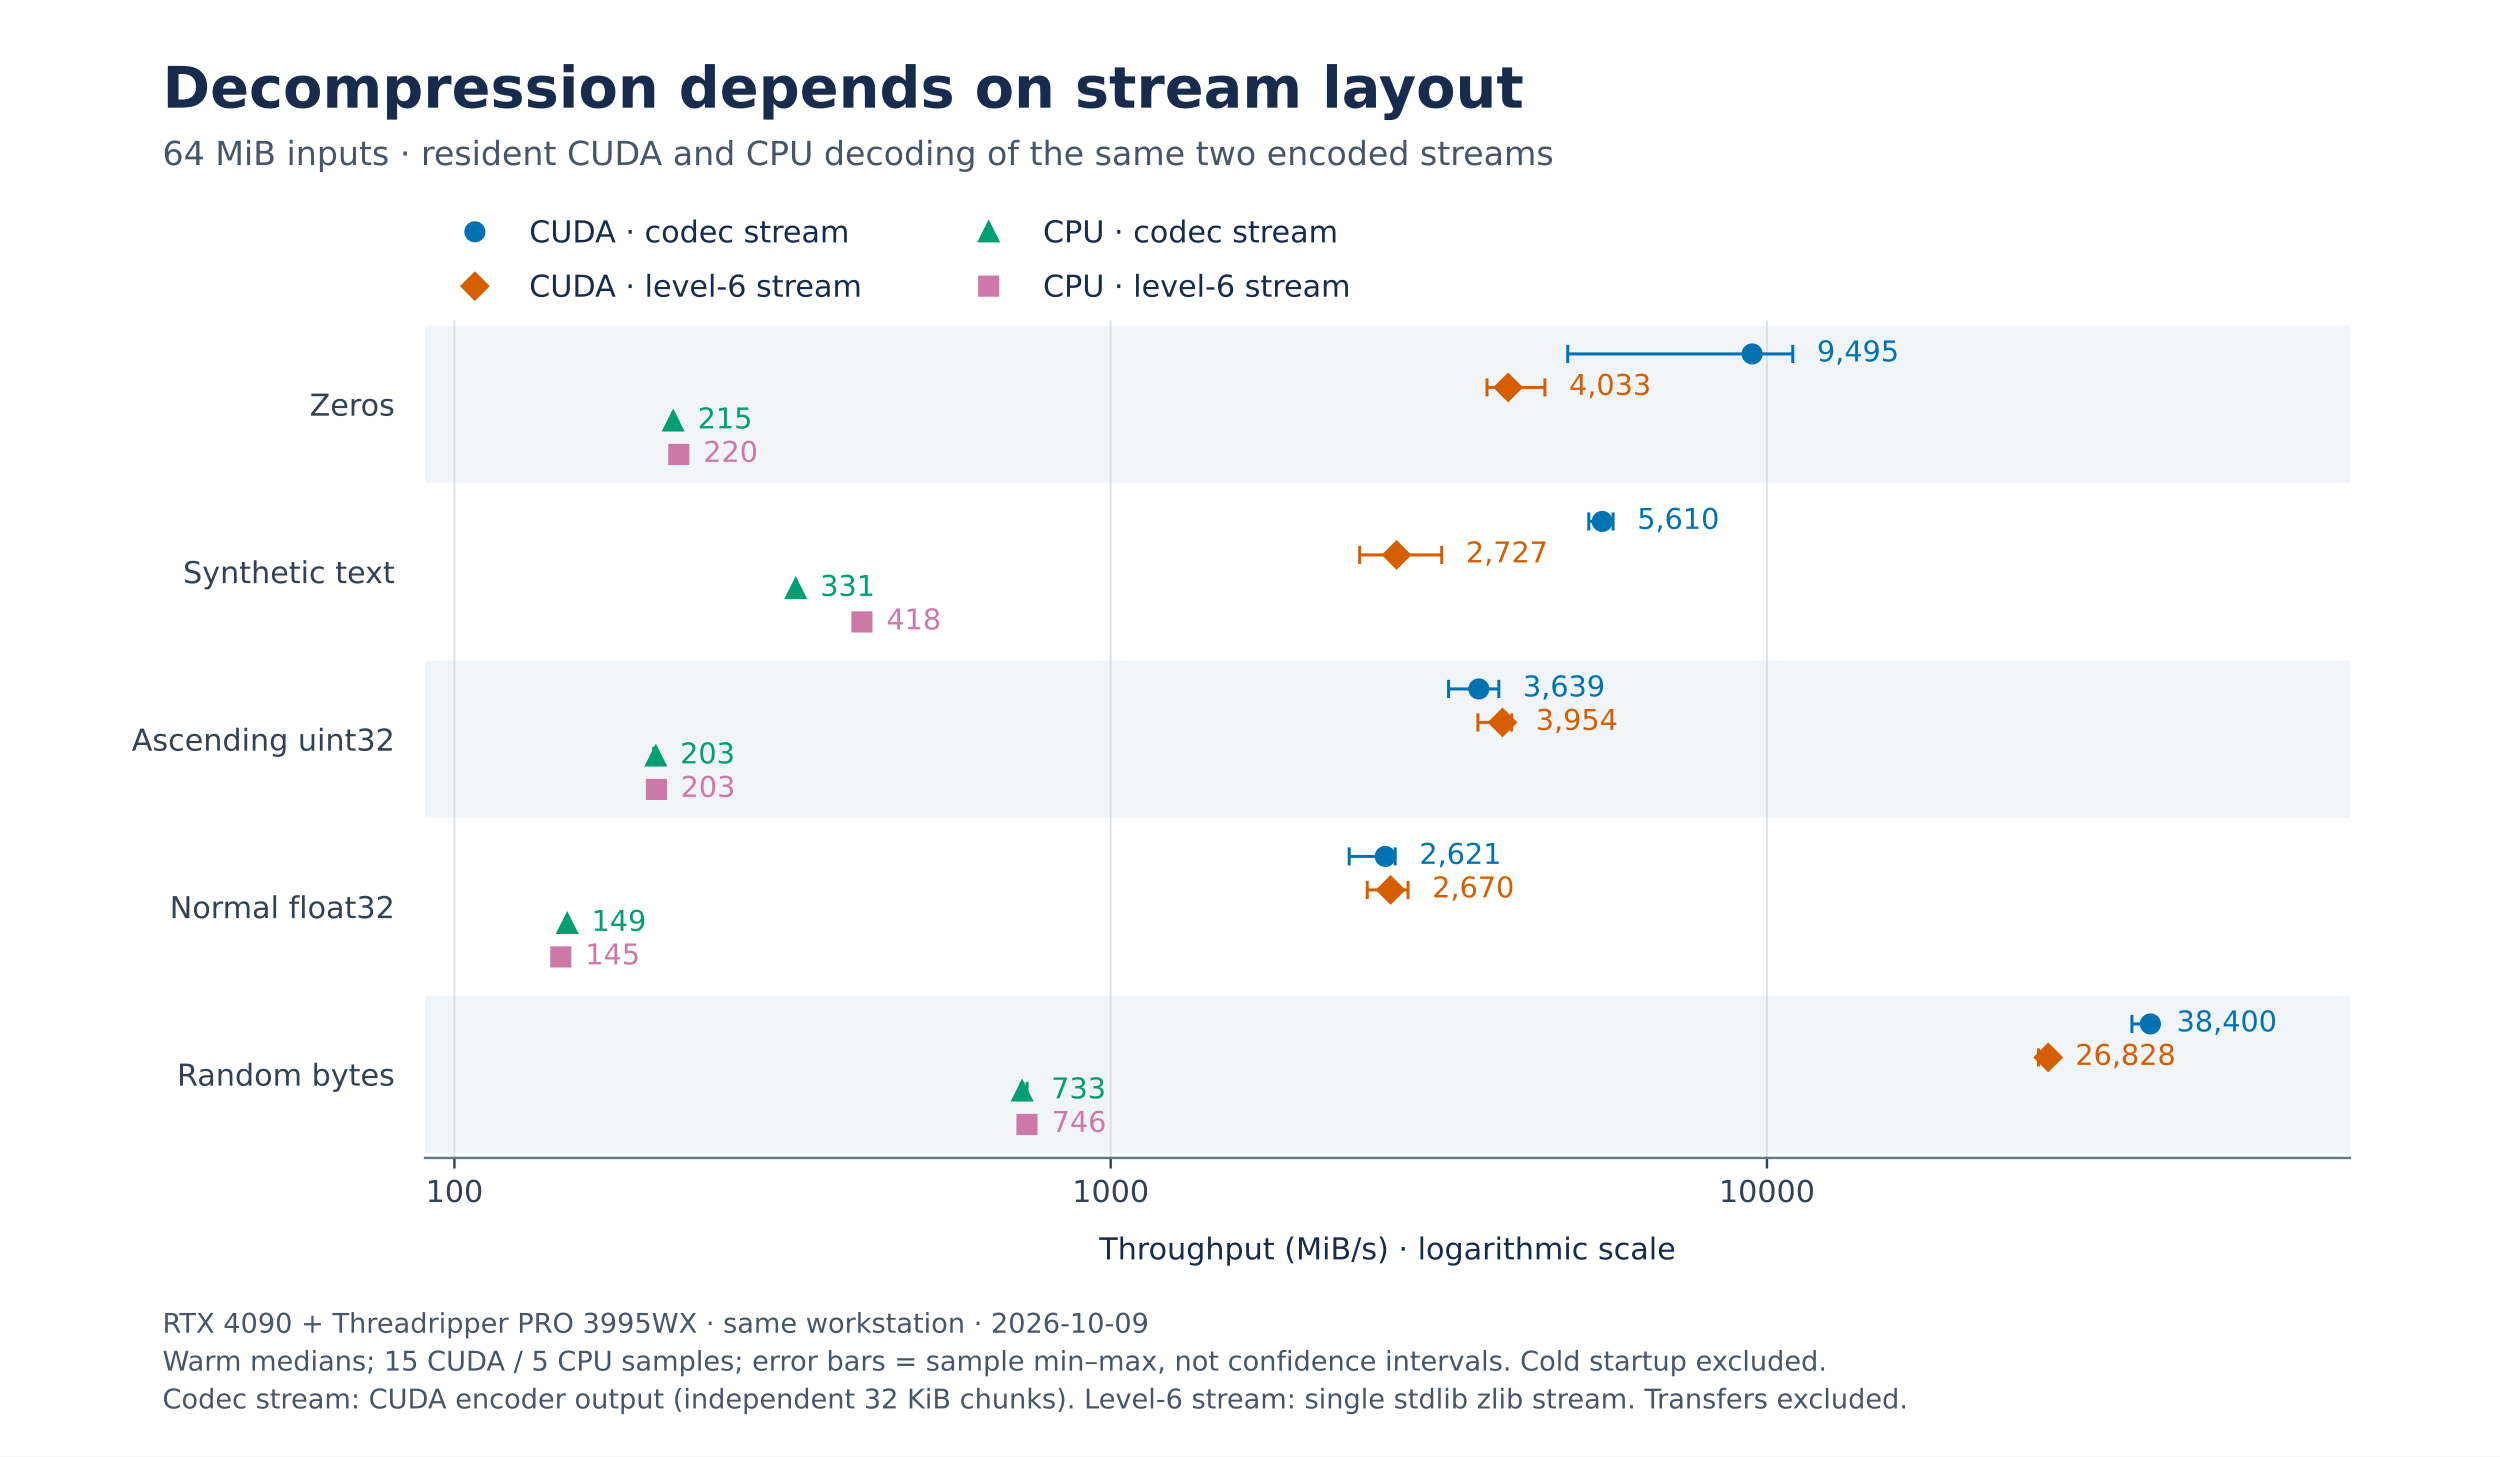
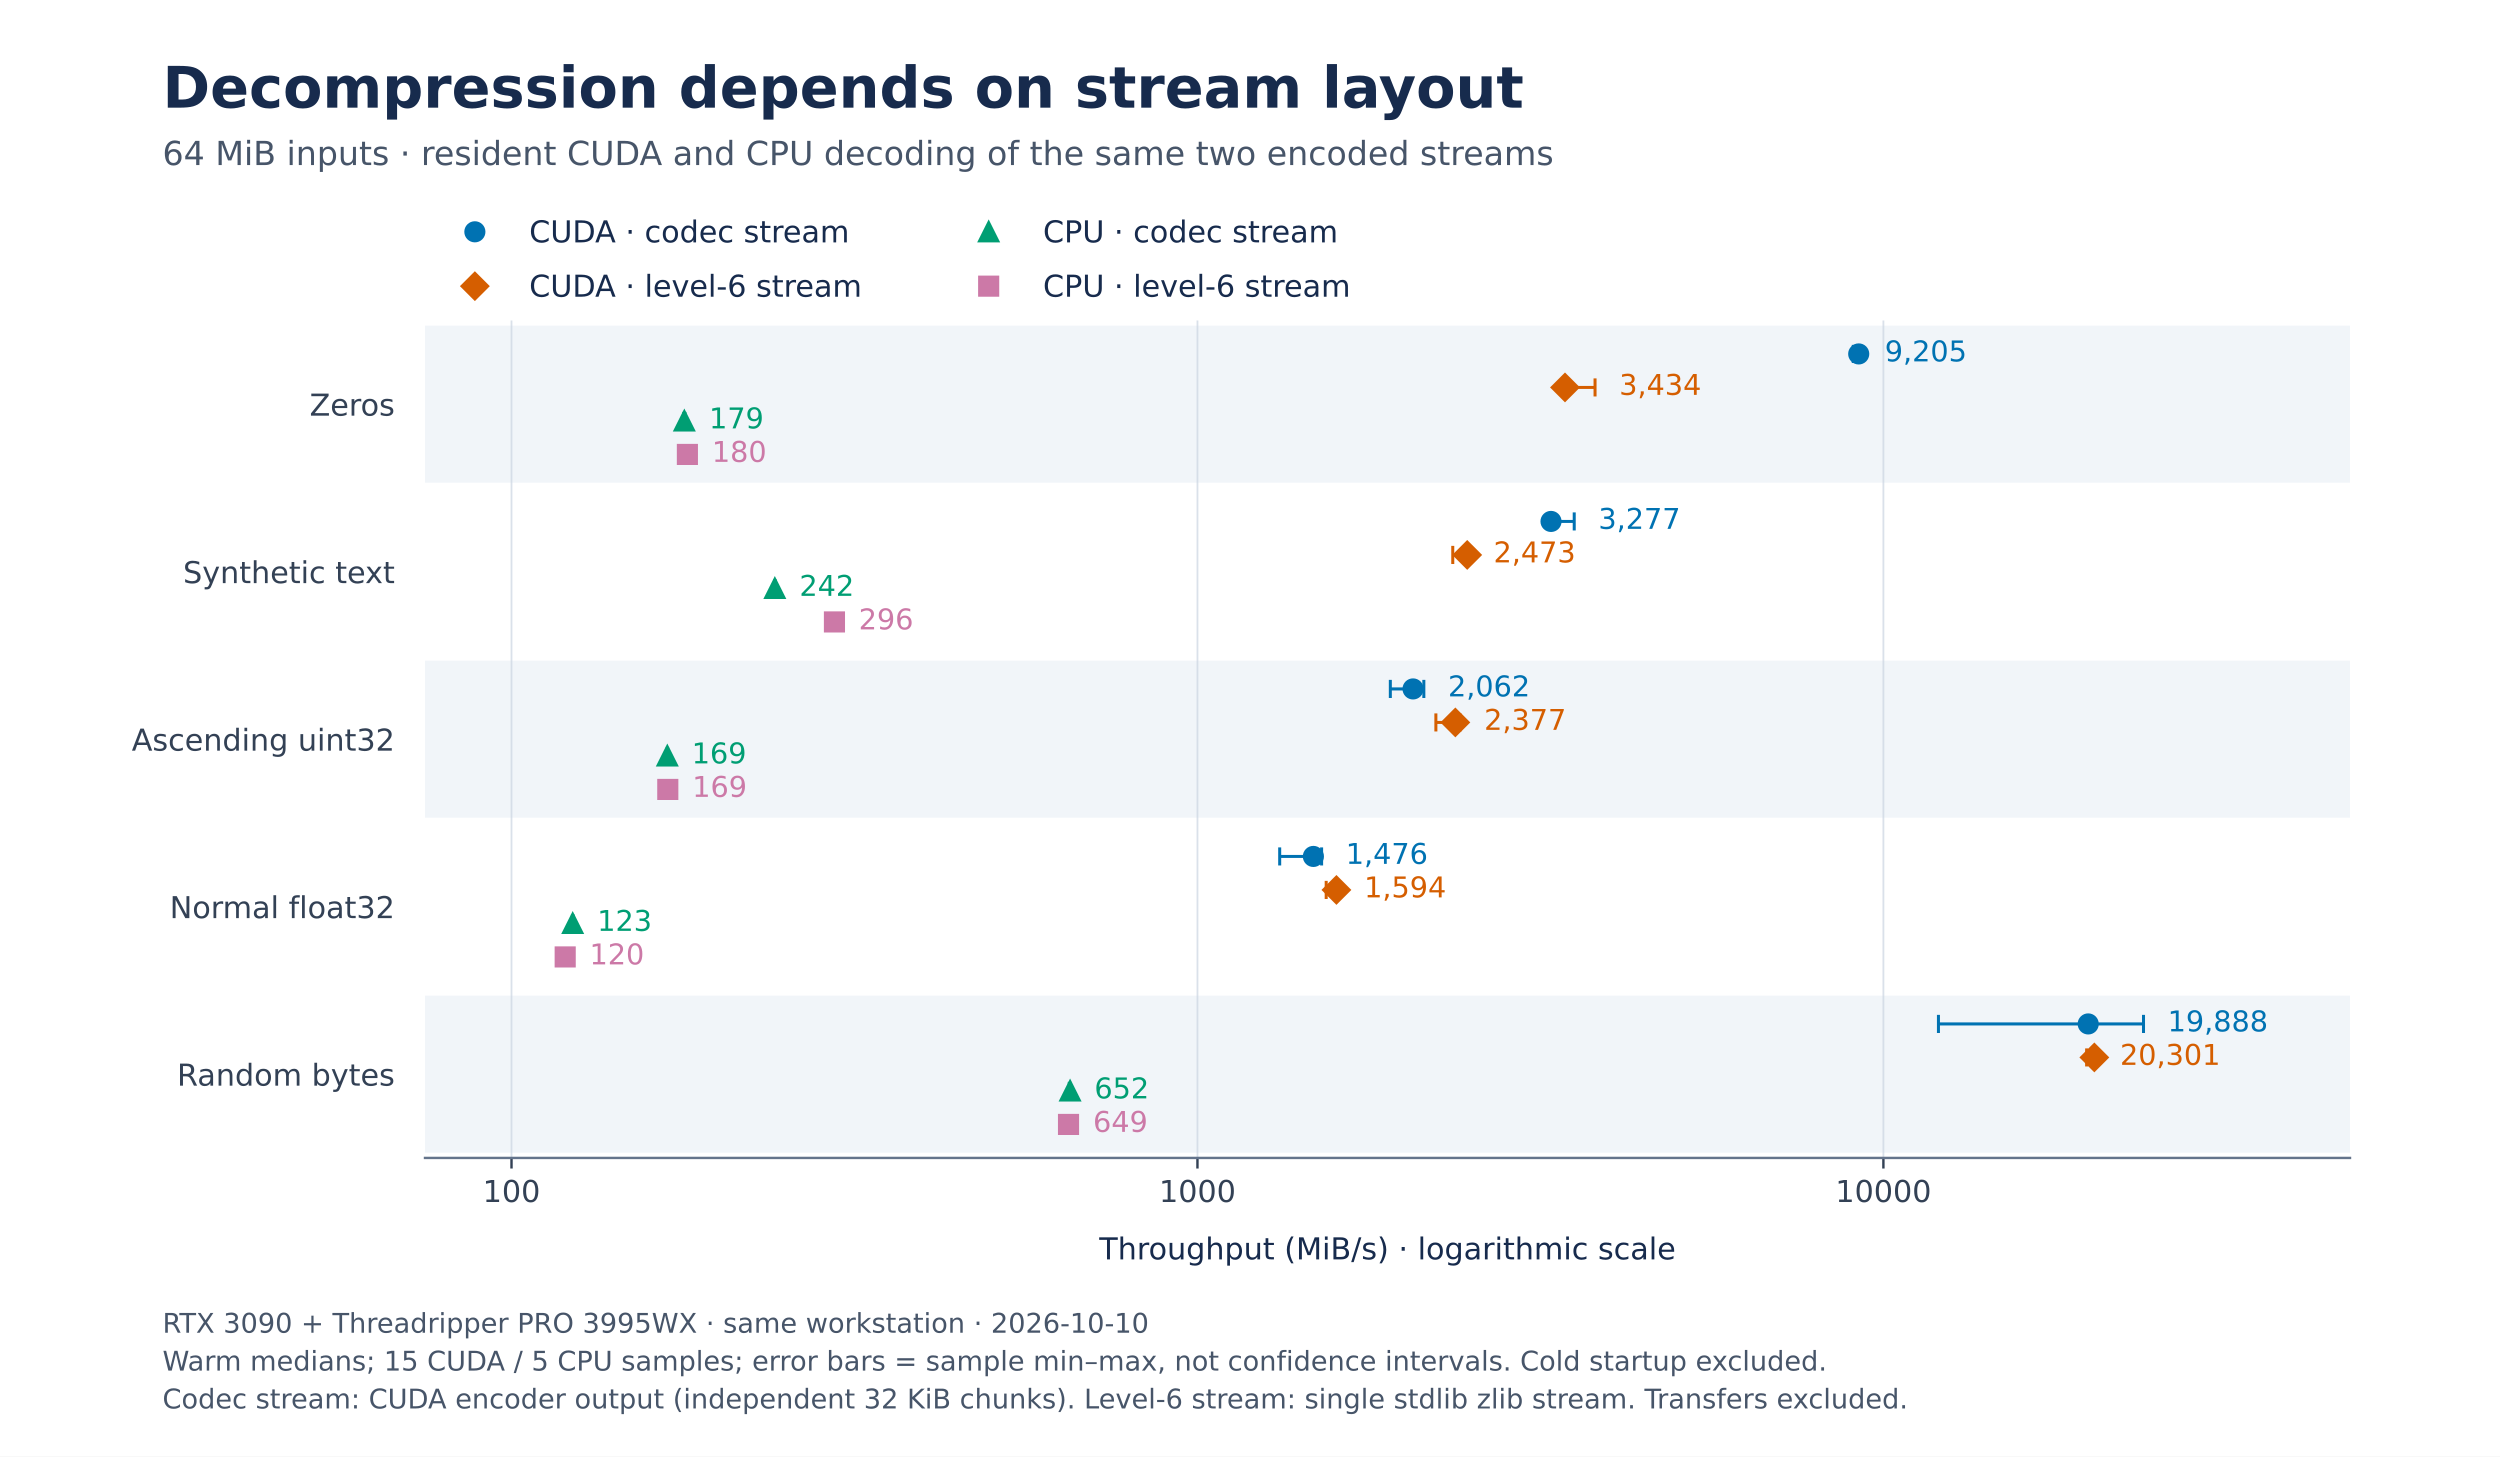
<svg xmlns="http://www.w3.org/2000/svg" xmlns:xlink="http://www.w3.org/1999/xlink" width="828pt" height="482.4pt" viewBox="0 0 828 482.4" version="1.1">
  <defs>
    <style type="text/css">*{stroke-linejoin: round; stroke-linecap: butt}</style>
  </defs>
  <g id="figure_1">
    <g id="patch_1">
      <path d="M 0 482.4 L 828 482.4 L 828 0 L 0 0 z " style="fill: #ffffff" />
    </g>
    <g id="axes_1">
      <g id="patch_2">
        <path d="M 140.76 383.508 L 778.32 383.508 L 778.32 106.128 L 140.76 106.128 z " style="fill: #ffffff" />
      </g>
      <g id="patch_3">
        <path d="M 140.76 108.347 L 778.32 108.347 L 778.32 159.385 L 140.76 159.385 z " clip-path="url(#p7696793b00)" style="fill: #f1f5f9; stroke: #f1f5f9; stroke-linejoin: miter" />
      </g>
      <g id="patch_4">
        <path d="M 140.76 219.299 L 778.32 219.299 L 778.32 270.337 L 140.76 270.337 z " clip-path="url(#p7696793b00)" style="fill: #f1f5f9; stroke: #f1f5f9; stroke-linejoin: miter" />
      </g>
      <g id="patch_5">
        <path d="M 140.76 330.251 L 778.32 330.251 L 778.32 381.289 L 140.76 381.289 z " clip-path="url(#p7696793b00)" style="fill: #f1f5f9; stroke: #f1f5f9; stroke-linejoin: miter" />
      </g>
      <g id="matplotlib.axis_1">
        <g id="xtick_1">
          <g id="line2d_1">
-             <path d="M 150.504 383.508 L 150.504 106.128 " clip-path="url(#p7696793b00)" style="fill: none; stroke: #cbd5e1; stroke-opacity: 0.7; stroke-width: 0.6; stroke-linecap: square" />
+             <path d="M 169.411 383.508 L 169.411 106.128 " clip-path="url(#p7696793b00)" style="fill: none; stroke: #cbd5e1; stroke-opacity: 0.7; stroke-width: 0.6; stroke-linecap: square" />
          </g>
          <g id="line2d_2">
            <defs>
              <path id="mdb11cd550d" d="M 0 0 L 0 3.5 " style="stroke: #334155; stroke-width: 0.8" />
            </defs>
            <g>
-               <use xlink:href="#mdb11cd550d" x="150.504" y="383.508" style="fill: #334155; stroke: #334155; stroke-width: 0.8" />
+               <use xlink:href="#mdb11cd550d" x="169.411" y="383.508" style="fill: #334155; stroke: #334155; stroke-width: 0.8" />
            </g>
          </g>
          <g id="text_1">
-             <text style="font-size: 10px; font-family: 'DejaVu Sans'; text-anchor: middle; fill: #334155" x="150.504" y="398.106" transform="rotate(-0 150.5039 398.1057)">100</text>
+             <text style="font-size: 10px; font-family: 'DejaVu Sans'; text-anchor: middle; fill: #334155" x="169.411" y="398.106" transform="rotate(-0 169.4106 398.1057)">100</text>
          </g>
        </g>
        <g id="xtick_2">
          <g id="line2d_3">
-             <path d="M 367.857 383.508 L 367.857 106.128 " clip-path="url(#p7696793b00)" style="fill: none; stroke: #cbd5e1; stroke-opacity: 0.7; stroke-width: 0.6; stroke-linecap: square" />
+             <path d="M 396.596 383.508 L 396.596 106.128 " clip-path="url(#p7696793b00)" style="fill: none; stroke: #cbd5e1; stroke-opacity: 0.7; stroke-width: 0.6; stroke-linecap: square" />
          </g>
          <g id="line2d_4">
            <g>
-               <use xlink:href="#mdb11cd550d" x="367.857" y="383.508" style="fill: #334155; stroke: #334155; stroke-width: 0.8" />
+               <use xlink:href="#mdb11cd550d" x="396.596" y="383.508" style="fill: #334155; stroke: #334155; stroke-width: 0.8" />
            </g>
          </g>
          <g id="text_2">
-             <text style="font-size: 10px; font-family: 'DejaVu Sans'; text-anchor: middle; fill: #334155" x="367.857" y="398.106" transform="rotate(-0 367.8573 398.1057)">1000</text>
+             <text style="font-size: 10px; font-family: 'DejaVu Sans'; text-anchor: middle; fill: #334155" x="396.596" y="398.106" transform="rotate(-0 396.5963 398.1057)">1000</text>
          </g>
        </g>
        <g id="xtick_3">
          <g id="line2d_5">
-             <path d="M 585.211 383.508 L 585.211 106.128 " clip-path="url(#p7696793b00)" style="fill: none; stroke: #cbd5e1; stroke-opacity: 0.7; stroke-width: 0.6; stroke-linecap: square" />
+             <path d="M 623.782 383.508 L 623.782 106.128 " clip-path="url(#p7696793b00)" style="fill: none; stroke: #cbd5e1; stroke-opacity: 0.7; stroke-width: 0.6; stroke-linecap: square" />
          </g>
          <g id="line2d_6">
            <g>
-               <use xlink:href="#mdb11cd550d" x="585.211" y="383.508" style="fill: #334155; stroke: #334155; stroke-width: 0.8" />
+               <use xlink:href="#mdb11cd550d" x="623.782" y="383.508" style="fill: #334155; stroke: #334155; stroke-width: 0.8" />
            </g>
          </g>
          <g id="text_3">
-             <text style="font-size: 10px; font-family: 'DejaVu Sans'; text-anchor: middle; fill: #334155" x="585.211" y="398.106" transform="rotate(-0 585.2107 398.1057)">10000</text>
+             <text style="font-size: 10px; font-family: 'DejaVu Sans'; text-anchor: middle; fill: #334155" x="623.782" y="398.106" transform="rotate(-0 623.782 398.1057)">10000</text>
          </g>
        </g>
        <g id="text_4">
          <text style="font-size: 10px; font-family: 'DejaVu Sans'; text-anchor: middle; fill: #172b4d" x="459.54" y="417.106" transform="rotate(-0 459.54 417.1064)">Throughput (MiB/s) · logarithmic scale</text>
        </g>
      </g>
      <g id="matplotlib.axis_2">
        <g id="ytick_1">
          <g id="line2d_7" />
          <g id="text_5">
            <text style="font-size: 10px; font-family: 'DejaVu Sans'; text-anchor: end; fill: #334155" x="130.76" y="137.665" transform="rotate(-0 130.76 137.6648)">Zeros</text>
          </g>
        </g>
        <g id="ytick_2">
          <g id="line2d_8" />
          <g id="text_6">
            <text style="font-size: 10px; font-family: 'DejaVu Sans'; text-anchor: end; fill: #334155" x="130.76" y="193.141" transform="rotate(-0 130.76 193.1412)">Synthetic text</text>
          </g>
        </g>
        <g id="ytick_3">
          <g id="line2d_9" />
          <g id="text_7">
            <text style="font-size: 10px; font-family: 'DejaVu Sans'; text-anchor: end; fill: #334155" x="130.76" y="248.617" transform="rotate(-0 130.76 248.6172)">Ascending uint32</text>
          </g>
        </g>
        <g id="ytick_4">
          <g id="line2d_10" />
          <g id="text_8">
            <text style="font-size: 10px; font-family: 'DejaVu Sans'; text-anchor: end; fill: #334155" x="130.76" y="304.093" transform="rotate(-0 130.76 304.0932)">Normal float32</text>
          </g>
        </g>
        <g id="ytick_5">
          <g id="line2d_11" />
          <g id="text_9">
            <text style="font-size: 10px; font-family: 'DejaVu Sans'; text-anchor: end; fill: #334155" x="130.76" y="359.569" transform="rotate(-0 130.76 359.5692)">Random bytes</text>
          </g>
        </g>
      </g>
      <g id="patch_6">
        <path d="M 140.76 383.508 L 778.32 383.508 " style="fill: none; stroke: #64748b; stroke-width: 0.8; stroke-linejoin: miter; stroke-linecap: square" />
      </g>
      <g id="LineCollection_1">
-         <path d="M 519.233 117.223 L 593.767 117.223 " clip-path="url(#p7696793b00)" style="fill: none; stroke: #0072b2" />
+         <path d="M 613.806 117.223 L 616.237 117.223 " clip-path="url(#p7696793b00)" style="fill: none; stroke: #0072b2" />
      </g>
      <g id="line2d_12">
        <defs>
          <path id="m80cfbcdc09" d="M 0 3 L 0 -3 " style="stroke: #0072b2" />
        </defs>
        <g clip-path="url(#p7696793b00)">
-           <use xlink:href="#m80cfbcdc09" x="519.233" y="117.223" style="fill: #0072b2; stroke: #0072b2" />
+           <use xlink:href="#m80cfbcdc09" x="613.806" y="117.223" style="fill: #0072b2; stroke: #0072b2" />
        </g>
      </g>
      <g id="line2d_13">
        <g clip-path="url(#p7696793b00)">
-           <use xlink:href="#m80cfbcdc09" x="593.767" y="117.223" style="fill: #0072b2; stroke: #0072b2" />
+           <use xlink:href="#m80cfbcdc09" x="616.237" y="117.223" style="fill: #0072b2; stroke: #0072b2" />
        </g>
      </g>
      <g id="text_10">
-         <text style="font-size: 9.5px; font-family: 'DejaVu Sans'; text-anchor: start; fill: #0072b2" x="601.767" y="119.691" transform="rotate(-0 601.7668 119.691)">9,495</text>
+         <text style="font-size: 9.5px; font-family: 'DejaVu Sans'; text-anchor: start; fill: #0072b2" x="624.237" y="119.691" transform="rotate(-0 624.2375 119.691)">9,205</text>
      </g>
      <g id="LineCollection_2">
-         <path d="M 492.496 128.318 L 511.666 128.318 " clip-path="url(#p7696793b00)" style="fill: none; stroke: #d55e00" />
+         <path d="M 517.74 128.318 L 528.28 128.318 " clip-path="url(#p7696793b00)" style="fill: none; stroke: #d55e00" />
      </g>
      <g id="line2d_14">
        <defs>
          <path id="mbd5bac8d59" d="M 0 3 L 0 -3 " style="stroke: #d55e00" />
        </defs>
        <g clip-path="url(#p7696793b00)">
-           <use xlink:href="#mbd5bac8d59" x="492.496" y="128.318" style="fill: #d55e00; stroke: #d55e00" />
+           <use xlink:href="#mbd5bac8d59" x="517.74" y="128.318" style="fill: #d55e00; stroke: #d55e00" />
        </g>
      </g>
      <g id="line2d_15">
        <g clip-path="url(#p7696793b00)">
-           <use xlink:href="#mbd5bac8d59" x="511.666" y="128.318" style="fill: #d55e00; stroke: #d55e00" />
+           <use xlink:href="#mbd5bac8d59" x="528.28" y="128.318" style="fill: #d55e00; stroke: #d55e00" />
        </g>
      </g>
      <g id="text_11">
-         <text style="font-size: 9.5px; font-family: 'DejaVu Sans'; text-anchor: start; fill: #d55e00" x="519.666" y="130.786" transform="rotate(-0 519.6662 130.7862)">4,033</text>
+         <text style="font-size: 9.5px; font-family: 'DejaVu Sans'; text-anchor: start; fill: #d55e00" x="536.28" y="130.786" transform="rotate(-0 536.2799 130.7862)">3,434</text>
      </g>
      <g id="LineCollection_3">
-         <path d="M 222.708 139.414 L 223.06 139.414 " clip-path="url(#p7696793b00)" style="fill: none; stroke: #009e73" />
+         <path d="M 226.461 139.414 L 226.845 139.414 " clip-path="url(#p7696793b00)" style="fill: none; stroke: #009e73" />
      </g>
      <g id="line2d_16">
        <defs>
          <path id="md7ef5a2eea" d="M 0 3 L 0 -3 " style="stroke: #009e73" />
        </defs>
        <g clip-path="url(#p7696793b00)">
-           <use xlink:href="#md7ef5a2eea" x="222.708" y="139.414" style="fill: #009e73; stroke: #009e73" />
+           <use xlink:href="#md7ef5a2eea" x="226.461" y="139.414" style="fill: #009e73; stroke: #009e73" />
        </g>
      </g>
      <g id="line2d_17">
        <g clip-path="url(#p7696793b00)">
-           <use xlink:href="#md7ef5a2eea" x="223.06" y="139.414" style="fill: #009e73; stroke: #009e73" />
+           <use xlink:href="#md7ef5a2eea" x="226.845" y="139.414" style="fill: #009e73; stroke: #009e73" />
        </g>
      </g>
      <g id="text_12">
-         <text style="font-size: 9.5px; font-family: 'DejaVu Sans'; text-anchor: start; fill: #009e73" x="231.06" y="141.881" transform="rotate(-0 231.0603 141.8814)">215</text>
+         <text style="font-size: 9.5px; font-family: 'DejaVu Sans'; text-anchor: start; fill: #009e73" x="234.845" y="141.881" transform="rotate(-0 234.8447 141.8814)">179</text>
      </g>
      <g id="LineCollection_4">
-         <path d="M 224.538 150.509 L 224.916 150.509 " clip-path="url(#p7696793b00)" style="fill: none; stroke: #cc79a7" />
+         <path d="M 227.566 150.509 L 227.779 150.509 " clip-path="url(#p7696793b00)" style="fill: none; stroke: #cc79a7" />
      </g>
      <g id="line2d_18">
        <defs>
          <path id="me2fd30c0d4" d="M 0 3 L 0 -3 " style="stroke: #cc79a7" />
        </defs>
        <g clip-path="url(#p7696793b00)">
-           <use xlink:href="#me2fd30c0d4" x="224.538" y="150.509" style="fill: #cc79a7; stroke: #cc79a7" />
+           <use xlink:href="#me2fd30c0d4" x="227.566" y="150.509" style="fill: #cc79a7; stroke: #cc79a7" />
        </g>
      </g>
      <g id="line2d_19">
        <g clip-path="url(#p7696793b00)">
-           <use xlink:href="#me2fd30c0d4" x="224.916" y="150.509" style="fill: #cc79a7; stroke: #cc79a7" />
+           <use xlink:href="#me2fd30c0d4" x="227.779" y="150.509" style="fill: #cc79a7; stroke: #cc79a7" />
        </g>
      </g>
      <g id="text_13">
-         <text style="font-size: 9.5px; font-family: 'DejaVu Sans'; text-anchor: start; fill: #cc79a7" x="232.916" y="152.977" transform="rotate(-0 232.9164 152.9766)">220</text>
+         <text style="font-size: 9.5px; font-family: 'DejaVu Sans'; text-anchor: start; fill: #cc79a7" x="235.779" y="152.977" transform="rotate(-0 235.7793 152.9766)">180</text>
      </g>
      <g id="LineCollection_5">
-         <path d="M 526.209 172.699 L 534.253 172.699 " clip-path="url(#p7696793b00)" style="fill: none; stroke: #0072b2" />
+         <path d="M 512.92 172.699 L 521.382 172.699 " clip-path="url(#p7696793b00)" style="fill: none; stroke: #0072b2" />
      </g>
      <g id="line2d_20">
        <g clip-path="url(#p7696793b00)">
-           <use xlink:href="#m80cfbcdc09" x="526.209" y="172.699" style="fill: #0072b2; stroke: #0072b2" />
+           <use xlink:href="#m80cfbcdc09" x="512.92" y="172.699" style="fill: #0072b2; stroke: #0072b2" />
        </g>
      </g>
      <g id="line2d_21">
        <g clip-path="url(#p7696793b00)">
-           <use xlink:href="#m80cfbcdc09" x="534.253" y="172.699" style="fill: #0072b2; stroke: #0072b2" />
+           <use xlink:href="#m80cfbcdc09" x="521.382" y="172.699" style="fill: #0072b2; stroke: #0072b2" />
        </g>
      </g>
      <g id="text_14">
-         <text style="font-size: 9.5px; font-family: 'DejaVu Sans'; text-anchor: start; fill: #0072b2" x="542.253" y="175.167" transform="rotate(-0 542.2533 175.167)">5,610</text>
+         <text style="font-size: 9.5px; font-family: 'DejaVu Sans'; text-anchor: start; fill: #0072b2" x="529.382" y="175.167" transform="rotate(-0 529.3824 175.167)">3,277</text>
      </g>
      <g id="LineCollection_6">
-         <path d="M 450.328 183.794 L 477.497 183.794 " clip-path="url(#p7696793b00)" style="fill: none; stroke: #d55e00" />
+         <path d="M 481.155 183.794 L 486.652 183.794 " clip-path="url(#p7696793b00)" style="fill: none; stroke: #d55e00" />
      </g>
      <g id="line2d_22">
        <g clip-path="url(#p7696793b00)">
-           <use xlink:href="#mbd5bac8d59" x="450.328" y="183.794" style="fill: #d55e00; stroke: #d55e00" />
+           <use xlink:href="#mbd5bac8d59" x="481.155" y="183.794" style="fill: #d55e00; stroke: #d55e00" />
        </g>
      </g>
      <g id="line2d_23">
        <g clip-path="url(#p7696793b00)">
-           <use xlink:href="#mbd5bac8d59" x="477.497" y="183.794" style="fill: #d55e00; stroke: #d55e00" />
+           <use xlink:href="#mbd5bac8d59" x="486.652" y="183.794" style="fill: #d55e00; stroke: #d55e00" />
        </g>
      </g>
      <g id="text_15">
-         <text style="font-size: 9.5px; font-family: 'DejaVu Sans'; text-anchor: start; fill: #d55e00" x="485.497" y="186.262" transform="rotate(-0 485.497 186.2622)">2,727</text>
+         <text style="font-size: 9.5px; font-family: 'DejaVu Sans'; text-anchor: start; fill: #d55e00" x="494.652" y="186.262" transform="rotate(-0 494.6516 186.2622)">2,473</text>
      </g>
      <g id="LineCollection_7">
-         <path d="M 263.473 194.89 L 263.652 194.89 " clip-path="url(#p7696793b00)" style="fill: none; stroke: #009e73" />
+         <path d="M 256.562 194.89 L 256.761 194.89 " clip-path="url(#p7696793b00)" style="fill: none; stroke: #009e73" />
      </g>
      <g id="line2d_24">
        <g clip-path="url(#p7696793b00)">
-           <use xlink:href="#md7ef5a2eea" x="263.473" y="194.89" style="fill: #009e73; stroke: #009e73" />
+           <use xlink:href="#md7ef5a2eea" x="256.562" y="194.89" style="fill: #009e73; stroke: #009e73" />
        </g>
      </g>
      <g id="line2d_25">
        <g clip-path="url(#p7696793b00)">
-           <use xlink:href="#md7ef5a2eea" x="263.652" y="194.89" style="fill: #009e73; stroke: #009e73" />
+           <use xlink:href="#md7ef5a2eea" x="256.761" y="194.89" style="fill: #009e73; stroke: #009e73" />
        </g>
      </g>
      <g id="text_16">
-         <text style="font-size: 9.5px; font-family: 'DejaVu Sans'; text-anchor: start; fill: #009e73" x="271.652" y="197.357" transform="rotate(-0 271.6516 197.3574)">331</text>
+         <text style="font-size: 9.5px; font-family: 'DejaVu Sans'; text-anchor: start; fill: #009e73" x="264.761" y="197.357" transform="rotate(-0 264.7613 197.3574)">242</text>
      </g>
      <g id="LineCollection_8">
-         <path d="M 285.388 205.985 L 285.58 205.985 " clip-path="url(#p7696793b00)" style="fill: none; stroke: #cc79a7" />
+         <path d="M 276.126 205.985 L 276.4 205.985 " clip-path="url(#p7696793b00)" style="fill: none; stroke: #cc79a7" />
      </g>
      <g id="line2d_26">
        <g clip-path="url(#p7696793b00)">
-           <use xlink:href="#me2fd30c0d4" x="285.388" y="205.985" style="fill: #cc79a7; stroke: #cc79a7" />
+           <use xlink:href="#me2fd30c0d4" x="276.126" y="205.985" style="fill: #cc79a7; stroke: #cc79a7" />
        </g>
      </g>
      <g id="line2d_27">
        <g clip-path="url(#p7696793b00)">
-           <use xlink:href="#me2fd30c0d4" x="285.58" y="205.985" style="fill: #cc79a7; stroke: #cc79a7" />
+           <use xlink:href="#me2fd30c0d4" x="276.4" y="205.985" style="fill: #cc79a7; stroke: #cc79a7" />
        </g>
      </g>
      <g id="text_17">
-         <text style="font-size: 9.5px; font-family: 'DejaVu Sans'; text-anchor: start; fill: #cc79a7" x="293.58" y="208.453" transform="rotate(-0 293.5802 208.4526)">418</text>
+         <text style="font-size: 9.5px; font-family: 'DejaVu Sans'; text-anchor: start; fill: #cc79a7" x="284.4" y="208.453" transform="rotate(-0 284.4001 208.4526)">296</text>
      </g>
      <g id="LineCollection_9">
-         <path d="M 479.762 228.175 L 496.409 228.175 " clip-path="url(#p7696793b00)" style="fill: none; stroke: #0072b2" />
+         <path d="M 460.477 228.175 L 471.575 228.175 " clip-path="url(#p7696793b00)" style="fill: none; stroke: #0072b2" />
      </g>
      <g id="line2d_28">
        <g clip-path="url(#p7696793b00)">
-           <use xlink:href="#m80cfbcdc09" x="479.762" y="228.175" style="fill: #0072b2; stroke: #0072b2" />
+           <use xlink:href="#m80cfbcdc09" x="460.477" y="228.175" style="fill: #0072b2; stroke: #0072b2" />
        </g>
      </g>
      <g id="line2d_29">
        <g clip-path="url(#p7696793b00)">
-           <use xlink:href="#m80cfbcdc09" x="496.409" y="228.175" style="fill: #0072b2; stroke: #0072b2" />
+           <use xlink:href="#m80cfbcdc09" x="471.575" y="228.175" style="fill: #0072b2; stroke: #0072b2" />
        </g>
      </g>
      <g id="text_18">
-         <text style="font-size: 9.5px; font-family: 'DejaVu Sans'; text-anchor: start; fill: #0072b2" x="504.409" y="230.643" transform="rotate(-0 504.4092 230.643)">3,639</text>
+         <text style="font-size: 9.5px; font-family: 'DejaVu Sans'; text-anchor: start; fill: #0072b2" x="479.575" y="230.643" transform="rotate(-0 479.5751 230.643)">2,062</text>
      </g>
      <g id="LineCollection_10">
-         <path d="M 489.495 239.27 L 500.649 239.27 " clip-path="url(#p7696793b00)" style="fill: none; stroke: #d55e00" />
+         <path d="M 475.562 239.27 L 483.548 239.27 " clip-path="url(#p7696793b00)" style="fill: none; stroke: #d55e00" />
      </g>
      <g id="line2d_30">
        <g clip-path="url(#p7696793b00)">
-           <use xlink:href="#mbd5bac8d59" x="489.495" y="239.27" style="fill: #d55e00; stroke: #d55e00" />
+           <use xlink:href="#mbd5bac8d59" x="475.562" y="239.27" style="fill: #d55e00; stroke: #d55e00" />
        </g>
      </g>
      <g id="line2d_31">
        <g clip-path="url(#p7696793b00)">
-           <use xlink:href="#mbd5bac8d59" x="500.649" y="239.27" style="fill: #d55e00; stroke: #d55e00" />
+           <use xlink:href="#mbd5bac8d59" x="483.548" y="239.27" style="fill: #d55e00; stroke: #d55e00" />
        </g>
      </g>
      <g id="text_19">
-         <text style="font-size: 9.5px; font-family: 'DejaVu Sans'; text-anchor: start; fill: #d55e00" x="508.649" y="241.738" transform="rotate(-0 508.6487 241.7382)">3,954</text>
+         <text style="font-size: 9.5px; font-family: 'DejaVu Sans'; text-anchor: start; fill: #d55e00" x="491.548" y="241.738" transform="rotate(-0 491.548 241.7382)">2,377</text>
      </g>
      <g id="LineCollection_11">
-         <path d="M 216.502 250.366 L 217.261 250.366 " clip-path="url(#p7696793b00)" style="fill: none; stroke: #009e73" />
+         <path d="M 220.995 250.366 L 221.1 250.366 " clip-path="url(#p7696793b00)" style="fill: none; stroke: #009e73" />
      </g>
      <g id="line2d_32">
        <g clip-path="url(#p7696793b00)">
-           <use xlink:href="#md7ef5a2eea" x="216.502" y="250.366" style="fill: #009e73; stroke: #009e73" />
+           <use xlink:href="#md7ef5a2eea" x="220.995" y="250.366" style="fill: #009e73; stroke: #009e73" />
        </g>
      </g>
      <g id="line2d_33">
        <g clip-path="url(#p7696793b00)">
-           <use xlink:href="#md7ef5a2eea" x="217.261" y="250.366" style="fill: #009e73; stroke: #009e73" />
+           <use xlink:href="#md7ef5a2eea" x="221.1" y="250.366" style="fill: #009e73; stroke: #009e73" />
        </g>
      </g>
      <g id="text_20">
-         <text style="font-size: 9.5px; font-family: 'DejaVu Sans'; text-anchor: start; fill: #009e73" x="225.261" y="252.833" transform="rotate(-0 225.2613 252.8334)">203</text>
+         <text style="font-size: 9.5px; font-family: 'DejaVu Sans'; text-anchor: start; fill: #009e73" x="229.1" y="252.833" transform="rotate(-0 229.1004 252.8334)">169</text>
      </g>
      <g id="LineCollection_12">
-         <path d="M 217.237 261.461 L 217.411 261.461 " clip-path="url(#p7696793b00)" style="fill: none; stroke: #cc79a7" />
+         <path d="M 221.155 261.461 L 221.275 261.461 " clip-path="url(#p7696793b00)" style="fill: none; stroke: #cc79a7" />
      </g>
      <g id="line2d_34">
        <g clip-path="url(#p7696793b00)">
-           <use xlink:href="#me2fd30c0d4" x="217.237" y="261.461" style="fill: #cc79a7; stroke: #cc79a7" />
+           <use xlink:href="#me2fd30c0d4" x="221.155" y="261.461" style="fill: #cc79a7; stroke: #cc79a7" />
        </g>
      </g>
      <g id="line2d_35">
        <g clip-path="url(#p7696793b00)">
-           <use xlink:href="#me2fd30c0d4" x="217.411" y="261.461" style="fill: #cc79a7; stroke: #cc79a7" />
+           <use xlink:href="#me2fd30c0d4" x="221.275" y="261.461" style="fill: #cc79a7; stroke: #cc79a7" />
        </g>
      </g>
      <g id="text_21">
-         <text style="font-size: 9.5px; font-family: 'DejaVu Sans'; text-anchor: start; fill: #cc79a7" x="225.411" y="263.929" transform="rotate(-0 225.4112 263.9286)">203</text>
+         <text style="font-size: 9.5px; font-family: 'DejaVu Sans'; text-anchor: start; fill: #cc79a7" x="229.275" y="263.929" transform="rotate(-0 229.2754 263.9286)">169</text>
      </g>
      <g id="LineCollection_13">
-         <path d="M 446.857 283.651 L 462.088 283.651 " clip-path="url(#p7696793b00)" style="fill: none; stroke: #0072b2" />
+         <path d="M 423.832 283.651 L 437.716 283.651 " clip-path="url(#p7696793b00)" style="fill: none; stroke: #0072b2" />
      </g>
      <g id="line2d_36">
        <g clip-path="url(#p7696793b00)">
-           <use xlink:href="#m80cfbcdc09" x="446.857" y="283.651" style="fill: #0072b2; stroke: #0072b2" />
+           <use xlink:href="#m80cfbcdc09" x="423.832" y="283.651" style="fill: #0072b2; stroke: #0072b2" />
        </g>
      </g>
      <g id="line2d_37">
        <g clip-path="url(#p7696793b00)">
-           <use xlink:href="#m80cfbcdc09" x="462.088" y="283.651" style="fill: #0072b2; stroke: #0072b2" />
+           <use xlink:href="#m80cfbcdc09" x="437.716" y="283.651" style="fill: #0072b2; stroke: #0072b2" />
        </g>
      </g>
      <g id="text_22">
-         <text style="font-size: 9.5px; font-family: 'DejaVu Sans'; text-anchor: start; fill: #0072b2" x="470.088" y="286.119" transform="rotate(-0 470.0881 286.119)">2,621</text>
+         <text style="font-size: 9.5px; font-family: 'DejaVu Sans'; text-anchor: start; fill: #0072b2" x="445.716" y="286.119" transform="rotate(-0 445.7164 286.119)">1,476</text>
      </g>
      <g id="LineCollection_14">
-         <path d="M 452.835 294.746 L 466.346 294.746 " clip-path="url(#p7696793b00)" style="fill: none; stroke: #d55e00" />
+         <path d="M 439.234 294.746 L 443.795 294.746 " clip-path="url(#p7696793b00)" style="fill: none; stroke: #d55e00" />
      </g>
      <g id="line2d_38">
        <g clip-path="url(#p7696793b00)">
-           <use xlink:href="#mbd5bac8d59" x="452.835" y="294.746" style="fill: #d55e00; stroke: #d55e00" />
+           <use xlink:href="#mbd5bac8d59" x="439.234" y="294.746" style="fill: #d55e00; stroke: #d55e00" />
        </g>
      </g>
      <g id="line2d_39">
        <g clip-path="url(#p7696793b00)">
-           <use xlink:href="#mbd5bac8d59" x="466.346" y="294.746" style="fill: #d55e00; stroke: #d55e00" />
+           <use xlink:href="#mbd5bac8d59" x="443.795" y="294.746" style="fill: #d55e00; stroke: #d55e00" />
        </g>
      </g>
      <g id="text_23">
-         <text style="font-size: 9.5px; font-family: 'DejaVu Sans'; text-anchor: start; fill: #d55e00" x="474.346" y="297.214" transform="rotate(-0 474.3463 297.2142)">2,670</text>
+         <text style="font-size: 9.5px; font-family: 'DejaVu Sans'; text-anchor: start; fill: #d55e00" x="451.795" y="297.214" transform="rotate(-0 451.7948 297.2142)">1,594</text>
      </g>
      <g id="LineCollection_15">
-         <path d="M 187.833 305.842 L 187.917 305.842 " clip-path="url(#p7696793b00)" style="fill: none; stroke: #009e73" />
+         <path d="M 189.582 305.842 L 189.802 305.842 " clip-path="url(#p7696793b00)" style="fill: none; stroke: #009e73" />
      </g>
      <g id="line2d_40">
        <g clip-path="url(#p7696793b00)">
-           <use xlink:href="#md7ef5a2eea" x="187.833" y="305.842" style="fill: #009e73; stroke: #009e73" />
+           <use xlink:href="#md7ef5a2eea" x="189.582" y="305.842" style="fill: #009e73; stroke: #009e73" />
        </g>
      </g>
      <g id="line2d_41">
        <g clip-path="url(#p7696793b00)">
-           <use xlink:href="#md7ef5a2eea" x="187.917" y="305.842" style="fill: #009e73; stroke: #009e73" />
+           <use xlink:href="#md7ef5a2eea" x="189.802" y="305.842" style="fill: #009e73; stroke: #009e73" />
        </g>
      </g>
      <g id="text_24">
-         <text style="font-size: 9.5px; font-family: 'DejaVu Sans'; text-anchor: start; fill: #009e73" x="195.917" y="308.309" transform="rotate(-0 195.9172 308.3094)">149</text>
+         <text style="font-size: 9.5px; font-family: 'DejaVu Sans'; text-anchor: start; fill: #009e73" x="197.802" y="308.309" transform="rotate(-0 197.802 308.3094)">123</text>
      </g>
      <g id="LineCollection_16">
-         <path d="M 185.126 316.937 L 185.852 316.937 " clip-path="url(#p7696793b00)" style="fill: none; stroke: #cc79a7" />
+         <path d="M 187.133 316.937 L 187.25 316.937 " clip-path="url(#p7696793b00)" style="fill: none; stroke: #cc79a7" />
      </g>
      <g id="line2d_42">
        <g clip-path="url(#p7696793b00)">
-           <use xlink:href="#me2fd30c0d4" x="185.126" y="316.937" style="fill: #cc79a7; stroke: #cc79a7" />
+           <use xlink:href="#me2fd30c0d4" x="187.133" y="316.937" style="fill: #cc79a7; stroke: #cc79a7" />
        </g>
      </g>
      <g id="line2d_43">
        <g clip-path="url(#p7696793b00)">
-           <use xlink:href="#me2fd30c0d4" x="185.852" y="316.937" style="fill: #cc79a7; stroke: #cc79a7" />
+           <use xlink:href="#me2fd30c0d4" x="187.25" y="316.937" style="fill: #cc79a7; stroke: #cc79a7" />
        </g>
      </g>
      <g id="text_25">
-         <text style="font-size: 9.5px; font-family: 'DejaVu Sans'; text-anchor: start; fill: #cc79a7" x="193.852" y="319.405" transform="rotate(-0 193.8518 319.4046)">145</text>
+         <text style="font-size: 9.5px; font-family: 'DejaVu Sans'; text-anchor: start; fill: #cc79a7" x="195.25" y="319.405" transform="rotate(-0 195.2499 319.4046)">120</text>
      </g>
      <g id="LineCollection_17">
-         <path d="M 706.102 339.127 L 712.89 339.127 " clip-path="url(#p7696793b00)" style="fill: none; stroke: #0072b2" />
+         <path d="M 642.013 339.127 L 709.93 339.127 " clip-path="url(#p7696793b00)" style="fill: none; stroke: #0072b2" />
      </g>
      <g id="line2d_44">
        <g clip-path="url(#p7696793b00)">
-           <use xlink:href="#m80cfbcdc09" x="706.102" y="339.127" style="fill: #0072b2; stroke: #0072b2" />
+           <use xlink:href="#m80cfbcdc09" x="642.013" y="339.127" style="fill: #0072b2; stroke: #0072b2" />
        </g>
      </g>
      <g id="line2d_45">
        <g clip-path="url(#p7696793b00)">
-           <use xlink:href="#m80cfbcdc09" x="712.89" y="339.127" style="fill: #0072b2; stroke: #0072b2" />
+           <use xlink:href="#m80cfbcdc09" x="709.93" y="339.127" style="fill: #0072b2; stroke: #0072b2" />
        </g>
      </g>
      <g id="text_26">
-         <text style="font-size: 9.5px; font-family: 'DejaVu Sans'; text-anchor: start; fill: #0072b2" x="720.89" y="341.595" transform="rotate(-0 720.8901 341.595)">38,400</text>
+         <text style="font-size: 9.5px; font-family: 'DejaVu Sans'; text-anchor: start; fill: #0072b2" x="717.93" y="341.595" transform="rotate(-0 717.9303 341.595)">19,888</text>
      </g>
      <g id="LineCollection_18">
-         <path d="M 675.154 350.222 L 679.361 350.222 " clip-path="url(#p7696793b00)" style="fill: none; stroke: #d55e00" />
+         <path d="M 691.092 350.222 L 694.15 350.222 " clip-path="url(#p7696793b00)" style="fill: none; stroke: #d55e00" />
      </g>
      <g id="line2d_46">
        <g clip-path="url(#p7696793b00)">
-           <use xlink:href="#mbd5bac8d59" x="675.154" y="350.222" style="fill: #d55e00; stroke: #d55e00" />
+           <use xlink:href="#mbd5bac8d59" x="691.092" y="350.222" style="fill: #d55e00; stroke: #d55e00" />
        </g>
      </g>
      <g id="line2d_47">
        <g clip-path="url(#p7696793b00)">
-           <use xlink:href="#mbd5bac8d59" x="679.361" y="350.222" style="fill: #d55e00; stroke: #d55e00" />
+           <use xlink:href="#mbd5bac8d59" x="694.15" y="350.222" style="fill: #d55e00; stroke: #d55e00" />
        </g>
      </g>
      <g id="text_27">
-         <text style="font-size: 9.5px; font-family: 'DejaVu Sans'; text-anchor: start; fill: #d55e00" x="687.361" y="352.69" transform="rotate(-0 687.3614 352.6902)">26,828</text>
+         <text style="font-size: 9.5px; font-family: 'DejaVu Sans'; text-anchor: start; fill: #d55e00" x="702.15" y="352.69" transform="rotate(-0 702.1504 352.6902)">20,301</text>
      </g>
      <g id="LineCollection_19">
-         <path d="M 338.168 361.318 L 340.159 361.318 " clip-path="url(#p7696793b00)" style="fill: none; stroke: #009e73" />
+         <path d="M 354.136 361.318 L 354.456 361.318 " clip-path="url(#p7696793b00)" style="fill: none; stroke: #009e73" />
      </g>
      <g id="line2d_48">
        <g clip-path="url(#p7696793b00)">
-           <use xlink:href="#md7ef5a2eea" x="338.168" y="361.318" style="fill: #009e73; stroke: #009e73" />
+           <use xlink:href="#md7ef5a2eea" x="354.136" y="361.318" style="fill: #009e73; stroke: #009e73" />
        </g>
      </g>
      <g id="line2d_49">
        <g clip-path="url(#p7696793b00)">
-           <use xlink:href="#md7ef5a2eea" x="340.159" y="361.318" style="fill: #009e73; stroke: #009e73" />
+           <use xlink:href="#md7ef5a2eea" x="354.456" y="361.318" style="fill: #009e73; stroke: #009e73" />
        </g>
      </g>
      <g id="text_28">
-         <text style="font-size: 9.5px; font-family: 'DejaVu Sans'; text-anchor: start; fill: #009e73" x="348.159" y="363.785" transform="rotate(-0 348.1588 363.7854)">733</text>
+         <text style="font-size: 9.5px; font-family: 'DejaVu Sans'; text-anchor: start; fill: #009e73" x="362.456" y="363.785" transform="rotate(-0 362.4563 363.7854)">652</text>
      </g>
      <g id="LineCollection_20">
-         <path d="M 340.082 372.413 L 340.3 372.413 " clip-path="url(#p7696793b00)" style="fill: none; stroke: #cc79a7" />
+         <path d="M 353.82 372.413 L 354.021 372.413 " clip-path="url(#p7696793b00)" style="fill: none; stroke: #cc79a7" />
      </g>
      <g id="line2d_50">
        <g clip-path="url(#p7696793b00)">
-           <use xlink:href="#me2fd30c0d4" x="340.082" y="372.413" style="fill: #cc79a7; stroke: #cc79a7" />
+           <use xlink:href="#me2fd30c0d4" x="353.82" y="372.413" style="fill: #cc79a7; stroke: #cc79a7" />
        </g>
      </g>
      <g id="line2d_51">
        <g clip-path="url(#p7696793b00)">
-           <use xlink:href="#me2fd30c0d4" x="340.3" y="372.413" style="fill: #cc79a7; stroke: #cc79a7" />
+           <use xlink:href="#me2fd30c0d4" x="354.021" y="372.413" style="fill: #cc79a7; stroke: #cc79a7" />
        </g>
      </g>
      <g id="text_29">
-         <text style="font-size: 9.5px; font-family: 'DejaVu Sans'; text-anchor: start; fill: #cc79a7" x="348.3" y="374.881" transform="rotate(-0 348.3002 374.8806)">746</text>
+         <text style="font-size: 9.5px; font-family: 'DejaVu Sans'; text-anchor: start; fill: #cc79a7" x="362.021" y="374.881" transform="rotate(-0 362.0213 374.8806)">649</text>
      </g>
      <g id="line2d_52">
        <defs>
          <path id="m6a9151dbd4" d="M 0 3 C 0.796 3 1.559 2.684 2.121 2.121 C 2.684 1.559 3 0.796 3 0 C 3 -0.796 2.684 -1.559 2.121 -2.121 C 1.559 -2.684 0.796 -3 0 -3 C -0.796 -3 -1.559 -2.684 -2.121 -2.121 C -2.684 -1.559 -3 -0.796 -3 0 C -3 0.796 -2.684 1.559 -2.121 2.121 C -1.559 2.684 -0.796 3 0 3 z " style="stroke: #0072b2" />
        </defs>
        <g clip-path="url(#p7696793b00)">
-           <use xlink:href="#m6a9151dbd4" x="580.32" y="117.223" style="fill: #0072b2; stroke: #0072b2" />
+           <use xlink:href="#m6a9151dbd4" x="615.606" y="117.223" style="fill: #0072b2; stroke: #0072b2" />
        </g>
      </g>
      <g id="line2d_53">
        <defs>
          <path id="m3d64915b96" d="M -0 4.243 L 4.243 0 L 0 -4.243 L -4.243 -0 z " style="stroke: #d55e00; stroke-linejoin: miter" />
        </defs>
        <g clip-path="url(#p7696793b00)">
-           <use xlink:href="#m3d64915b96" x="499.482" y="128.318" style="fill: #d55e00; stroke: #d55e00; stroke-linejoin: miter" />
+           <use xlink:href="#m3d64915b96" x="518.327" y="128.318" style="fill: #d55e00; stroke: #d55e00; stroke-linejoin: miter" />
        </g>
      </g>
      <g id="line2d_54">
        <defs>
          <path id="m1300670b77" d="M 0 -3 L -3 3 L 3 3 z " style="stroke: #009e73; stroke-linejoin: miter" />
        </defs>
        <g clip-path="url(#p7696793b00)">
-           <use xlink:href="#m1300670b77" x="222.962" y="139.414" style="fill: #009e73; stroke: #009e73; stroke-linejoin: miter" />
+           <use xlink:href="#m1300670b77" x="226.647" y="139.414" style="fill: #009e73; stroke: #009e73; stroke-linejoin: miter" />
        </g>
      </g>
      <g id="line2d_55">
        <defs>
          <path id="m1e8510a4ea" d="M -3 3 L 3 3 L 3 -3 L -3 -3 z " style="stroke: #cc79a7; stroke-linejoin: miter" />
        </defs>
        <g clip-path="url(#p7696793b00)">
-           <use xlink:href="#m1e8510a4ea" x="224.809" y="150.509" style="fill: #cc79a7; stroke: #cc79a7; stroke-linejoin: miter" />
+           <use xlink:href="#m1e8510a4ea" x="227.665" y="150.509" style="fill: #cc79a7; stroke: #cc79a7; stroke-linejoin: miter" />
        </g>
      </g>
      <g id="line2d_56">
        <g clip-path="url(#p7696793b00)">
-           <use xlink:href="#m6a9151dbd4" x="530.654" y="172.699" style="fill: #0072b2; stroke: #0072b2" />
+           <use xlink:href="#m6a9151dbd4" x="513.697" y="172.699" style="fill: #0072b2; stroke: #0072b2" />
        </g>
      </g>
      <g id="line2d_57">
        <g clip-path="url(#p7696793b00)">
-           <use xlink:href="#m3d64915b96" x="462.538" y="183.794" style="fill: #d55e00; stroke: #d55e00; stroke-linejoin: miter" />
+           <use xlink:href="#m3d64915b96" x="485.939" y="183.794" style="fill: #d55e00; stroke: #d55e00; stroke-linejoin: miter" />
        </g>
      </g>
      <g id="line2d_58">
        <g clip-path="url(#p7696793b00)">
-           <use xlink:href="#m1300670b77" x="263.541" y="194.89" style="fill: #009e73; stroke: #009e73; stroke-linejoin: miter" />
+           <use xlink:href="#m1300670b77" x="256.625" y="194.89" style="fill: #009e73; stroke: #009e73; stroke-linejoin: miter" />
        </g>
      </g>
      <g id="line2d_59">
        <g clip-path="url(#p7696793b00)">
-           <use xlink:href="#m1e8510a4ea" x="285.476" y="205.985" style="fill: #cc79a7; stroke: #cc79a7; stroke-linejoin: miter" />
+           <use xlink:href="#m1e8510a4ea" x="276.368" y="205.985" style="fill: #cc79a7; stroke: #cc79a7; stroke-linejoin: miter" />
        </g>
      </g>
      <g id="line2d_60">
        <g clip-path="url(#p7696793b00)">
-           <use xlink:href="#m6a9151dbd4" x="489.79" y="228.175" style="fill: #0072b2; stroke: #0072b2" />
+           <use xlink:href="#m6a9151dbd4" x="468.003" y="228.175" style="fill: #0072b2; stroke: #0072b2" />
        </g>
      </g>
      <g id="line2d_61">
        <g clip-path="url(#p7696793b00)">
-           <use xlink:href="#m3d64915b96" x="497.622" y="239.27" style="fill: #d55e00; stroke: #d55e00; stroke-linejoin: miter" />
+           <use xlink:href="#m3d64915b96" x="482.01" y="239.27" style="fill: #d55e00; stroke: #d55e00; stroke-linejoin: miter" />
        </g>
      </g>
      <g id="line2d_62">
        <g clip-path="url(#p7696793b00)">
-           <use xlink:href="#m1300670b77" x="217.208" y="250.366" style="fill: #009e73; stroke: #009e73; stroke-linejoin: miter" />
+           <use xlink:href="#m1300670b77" x="221.009" y="250.366" style="fill: #009e73; stroke: #009e73; stroke-linejoin: miter" />
        </g>
      </g>
      <g id="line2d_63">
        <g clip-path="url(#p7696793b00)">
-           <use xlink:href="#m1e8510a4ea" x="217.405" y="261.461" style="fill: #cc79a7; stroke: #cc79a7; stroke-linejoin: miter" />
+           <use xlink:href="#m1e8510a4ea" x="221.173" y="261.461" style="fill: #cc79a7; stroke: #cc79a7; stroke-linejoin: miter" />
        </g>
      </g>
      <g id="line2d_64">
        <g clip-path="url(#p7696793b00)">
-           <use xlink:href="#m6a9151dbd4" x="458.805" y="283.651" style="fill: #0072b2; stroke: #0072b2" />
+           <use xlink:href="#m6a9151dbd4" x="434.992" y="283.651" style="fill: #0072b2; stroke: #0072b2" />
        </g>
      </g>
      <g id="line2d_65">
        <g clip-path="url(#p7696793b00)">
-           <use xlink:href="#m3d64915b96" x="460.553" y="294.746" style="fill: #d55e00; stroke: #d55e00; stroke-linejoin: miter" />
+           <use xlink:href="#m3d64915b96" x="442.621" y="294.746" style="fill: #d55e00; stroke: #d55e00; stroke-linejoin: miter" />
        </g>
      </g>
      <g id="line2d_66">
        <g clip-path="url(#p7696793b00)">
-           <use xlink:href="#m1300670b77" x="187.872" y="305.842" style="fill: #009e73; stroke: #009e73; stroke-linejoin: miter" />
+           <use xlink:href="#m1300670b77" x="189.676" y="305.842" style="fill: #009e73; stroke: #009e73; stroke-linejoin: miter" />
        </g>
      </g>
      <g id="line2d_67">
        <g clip-path="url(#p7696793b00)">
-           <use xlink:href="#m1e8510a4ea" x="185.733" y="316.937" style="fill: #cc79a7; stroke: #cc79a7; stroke-linejoin: miter" />
+           <use xlink:href="#m1e8510a4ea" x="187.193" y="316.937" style="fill: #cc79a7; stroke: #cc79a7; stroke-linejoin: miter" />
        </g>
      </g>
      <g id="line2d_68">
        <g clip-path="url(#p7696793b00)">
-           <use xlink:href="#m6a9151dbd4" x="712.217" y="339.127" style="fill: #0072b2; stroke: #0072b2" />
+           <use xlink:href="#m6a9151dbd4" x="691.617" y="339.127" style="fill: #0072b2; stroke: #0072b2" />
        </g>
      </g>
      <g id="line2d_69">
        <g clip-path="url(#p7696793b00)">
-           <use xlink:href="#m3d64915b96" x="678.367" y="350.222" style="fill: #d55e00; stroke: #d55e00; stroke-linejoin: miter" />
+           <use xlink:href="#m3d64915b96" x="693.645" y="350.222" style="fill: #d55e00; stroke: #d55e00; stroke-linejoin: miter" />
        </g>
      </g>
      <g id="line2d_70">
        <g clip-path="url(#p7696793b00)">
-           <use xlink:href="#m1300670b77" x="338.536" y="361.318" style="fill: #009e73; stroke: #009e73; stroke-linejoin: miter" />
+           <use xlink:href="#m1300670b77" x="354.414" y="361.318" style="fill: #009e73; stroke: #009e73; stroke-linejoin: miter" />
        </g>
      </g>
      <g id="line2d_71">
        <g clip-path="url(#p7696793b00)">
-           <use xlink:href="#m1e8510a4ea" x="340.136" y="372.413" style="fill: #cc79a7; stroke: #cc79a7; stroke-linejoin: miter" />
+           <use xlink:href="#m1e8510a4ea" x="353.891" y="372.413" style="fill: #cc79a7; stroke: #cc79a7; stroke-linejoin: miter" />
        </g>
      </g>
    </g>
    <g id="text_30">
      <text style="font-weight: 700; font-size: 19px; font-family: 'DejaVu Sans'; text-anchor: start; fill: #172b4d" x="53.82" y="35.663" transform="rotate(-0 53.82 35.66263)">Decompression depends on stream layout</text>
    </g>
    <g id="text_31">
      <text style="font-size: 11px; font-family: 'DejaVu Sans'; text-anchor: start; fill: #475569" x="53.82" y="54.669" transform="rotate(-0 53.82 54.66868)">64 MiB inputs · resident CUDA and CPU decoding of the same two encoded streams</text>
    </g>
    <g id="text_32">
-       <text style="font-size: 9px; font-family: 'DejaVu Sans'; text-anchor: start; fill: #475569" x="53.82" y="441.396" transform="rotate(-0 53.82 441.396)">RTX 4090 + Threadripper PRO 3995WX · same workstation · 2026-10-09</text>
+       <text style="font-size: 9px; font-family: 'DejaVu Sans'; text-anchor: start; fill: #475569" x="53.82" y="441.396" transform="rotate(-0 53.82 441.396)">RTX 3090 + Threadripper PRO 3995WX · same workstation · 2026-10-10</text>
    </g>
    <g id="text_33">
      <text style="font-size: 9px; font-family: 'DejaVu Sans'; text-anchor: start; fill: #475569" x="53.82" y="453.938" transform="rotate(-0 53.82 453.9384)">Warm medians; 15 CUDA / 5 CPU samples; error bars = sample min–max, not confidence intervals. Cold startup excluded.</text>
    </g>
    <g id="text_34">
      <text style="font-size: 9px; font-family: 'DejaVu Sans'; text-anchor: start; fill: #475569" x="53.82" y="466.481" transform="rotate(-0 53.82 466.4808)">Codec stream: CUDA encoder output (independent 32 KiB chunks). Level-6 stream: single stdlib zlib stream. Transfers excluded.</text>
    </g>
    <g id="legend_1">
      <g id="line2d_72">
        <g>
          <use xlink:href="#m6a9151dbd4" x="157.276" y="76.775" style="fill: #0072b2; stroke: #0072b2" />
        </g>
      </g>
      <g id="text_35">
        <text style="font-size: 10px; font-family: 'DejaVu Sans'; text-anchor: start; fill: #172b4d" x="175.276" y="80.275" transform="rotate(-0 175.276 80.27524)">CUDA · codec stream</text>
      </g>
      <g id="line2d_73">
        <g>
          <use xlink:href="#m3d64915b96" x="157.276" y="94.776" style="fill: #d55e00; stroke: #d55e00; stroke-linejoin: miter" />
        </g>
      </g>
      <g id="text_36">
        <text style="font-size: 10px; font-family: 'DejaVu Sans'; text-anchor: start; fill: #172b4d" x="175.276" y="98.276" transform="rotate(-0 175.276 98.27602)">CUDA · level-6 stream</text>
      </g>
      <g id="line2d_74">
        <g>
          <use xlink:href="#m1300670b77" x="327.449" y="76.775" style="fill: #009e73; stroke: #009e73; stroke-linejoin: miter" />
        </g>
      </g>
      <g id="text_37">
        <text style="font-size: 10px; font-family: 'DejaVu Sans'; text-anchor: start; fill: #172b4d" x="345.449" y="80.275" transform="rotate(-0 345.4494 80.27524)">CPU · codec stream</text>
      </g>
      <g id="line2d_75">
        <g>
          <use xlink:href="#m1e8510a4ea" x="327.449" y="94.776" style="fill: #cc79a7; stroke: #cc79a7; stroke-linejoin: miter" />
        </g>
      </g>
      <g id="text_38">
        <text style="font-size: 10px; font-family: 'DejaVu Sans'; text-anchor: start; fill: #172b4d" x="345.449" y="98.276" transform="rotate(-0 345.4494 98.27602)">CPU · level-6 stream</text>
      </g>
    </g>
  </g>
  <defs>
    <clipPath id="p7696793b00">
      <rect x="140.76" y="106.128" width="637.56" height="277.38" />
    </clipPath>
  </defs>
</svg>
